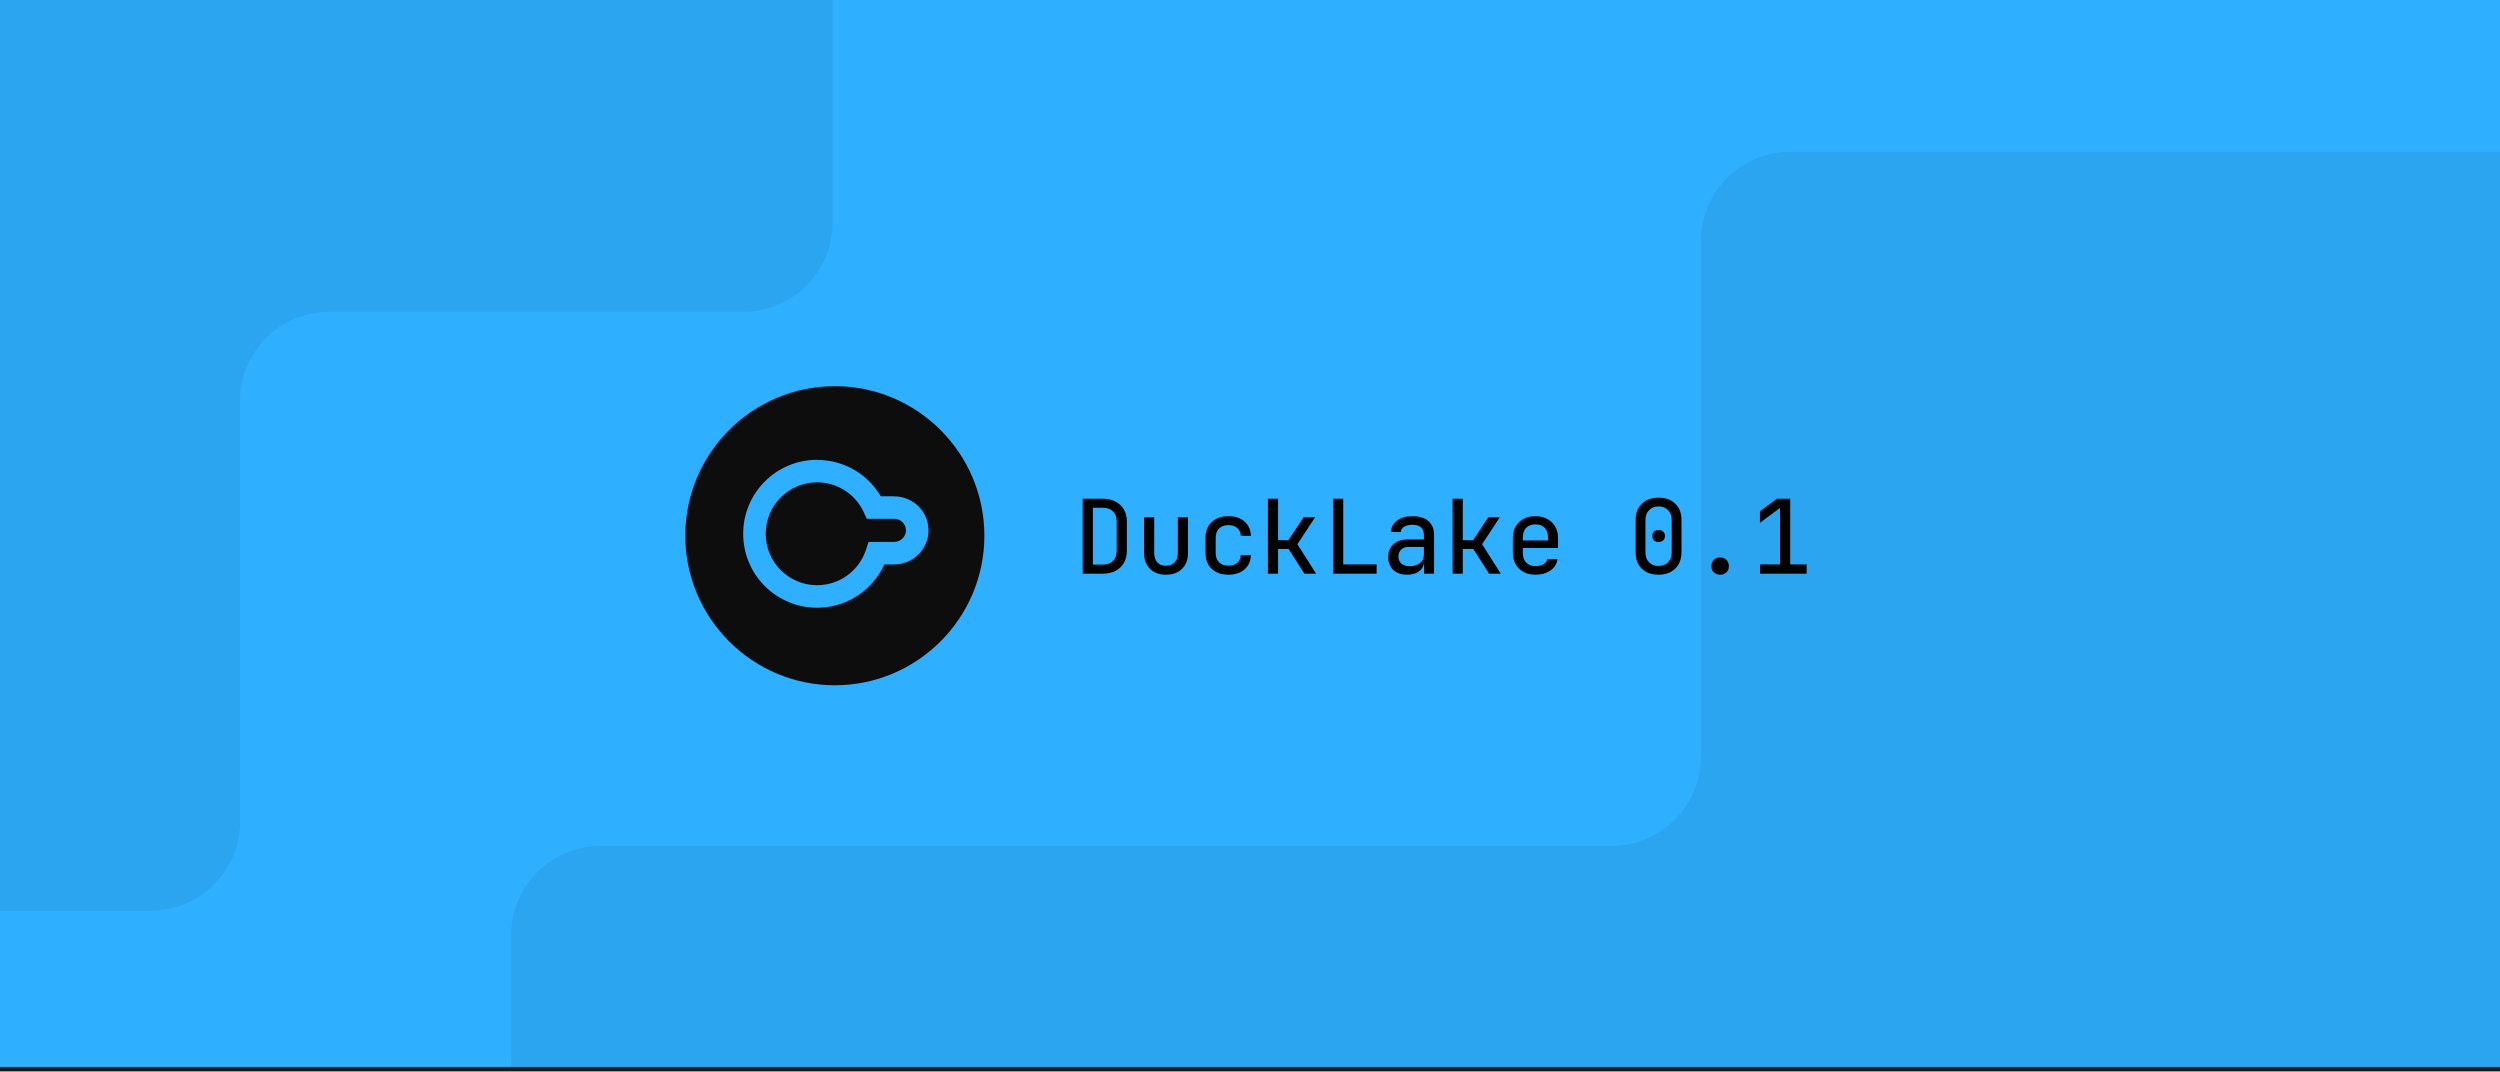
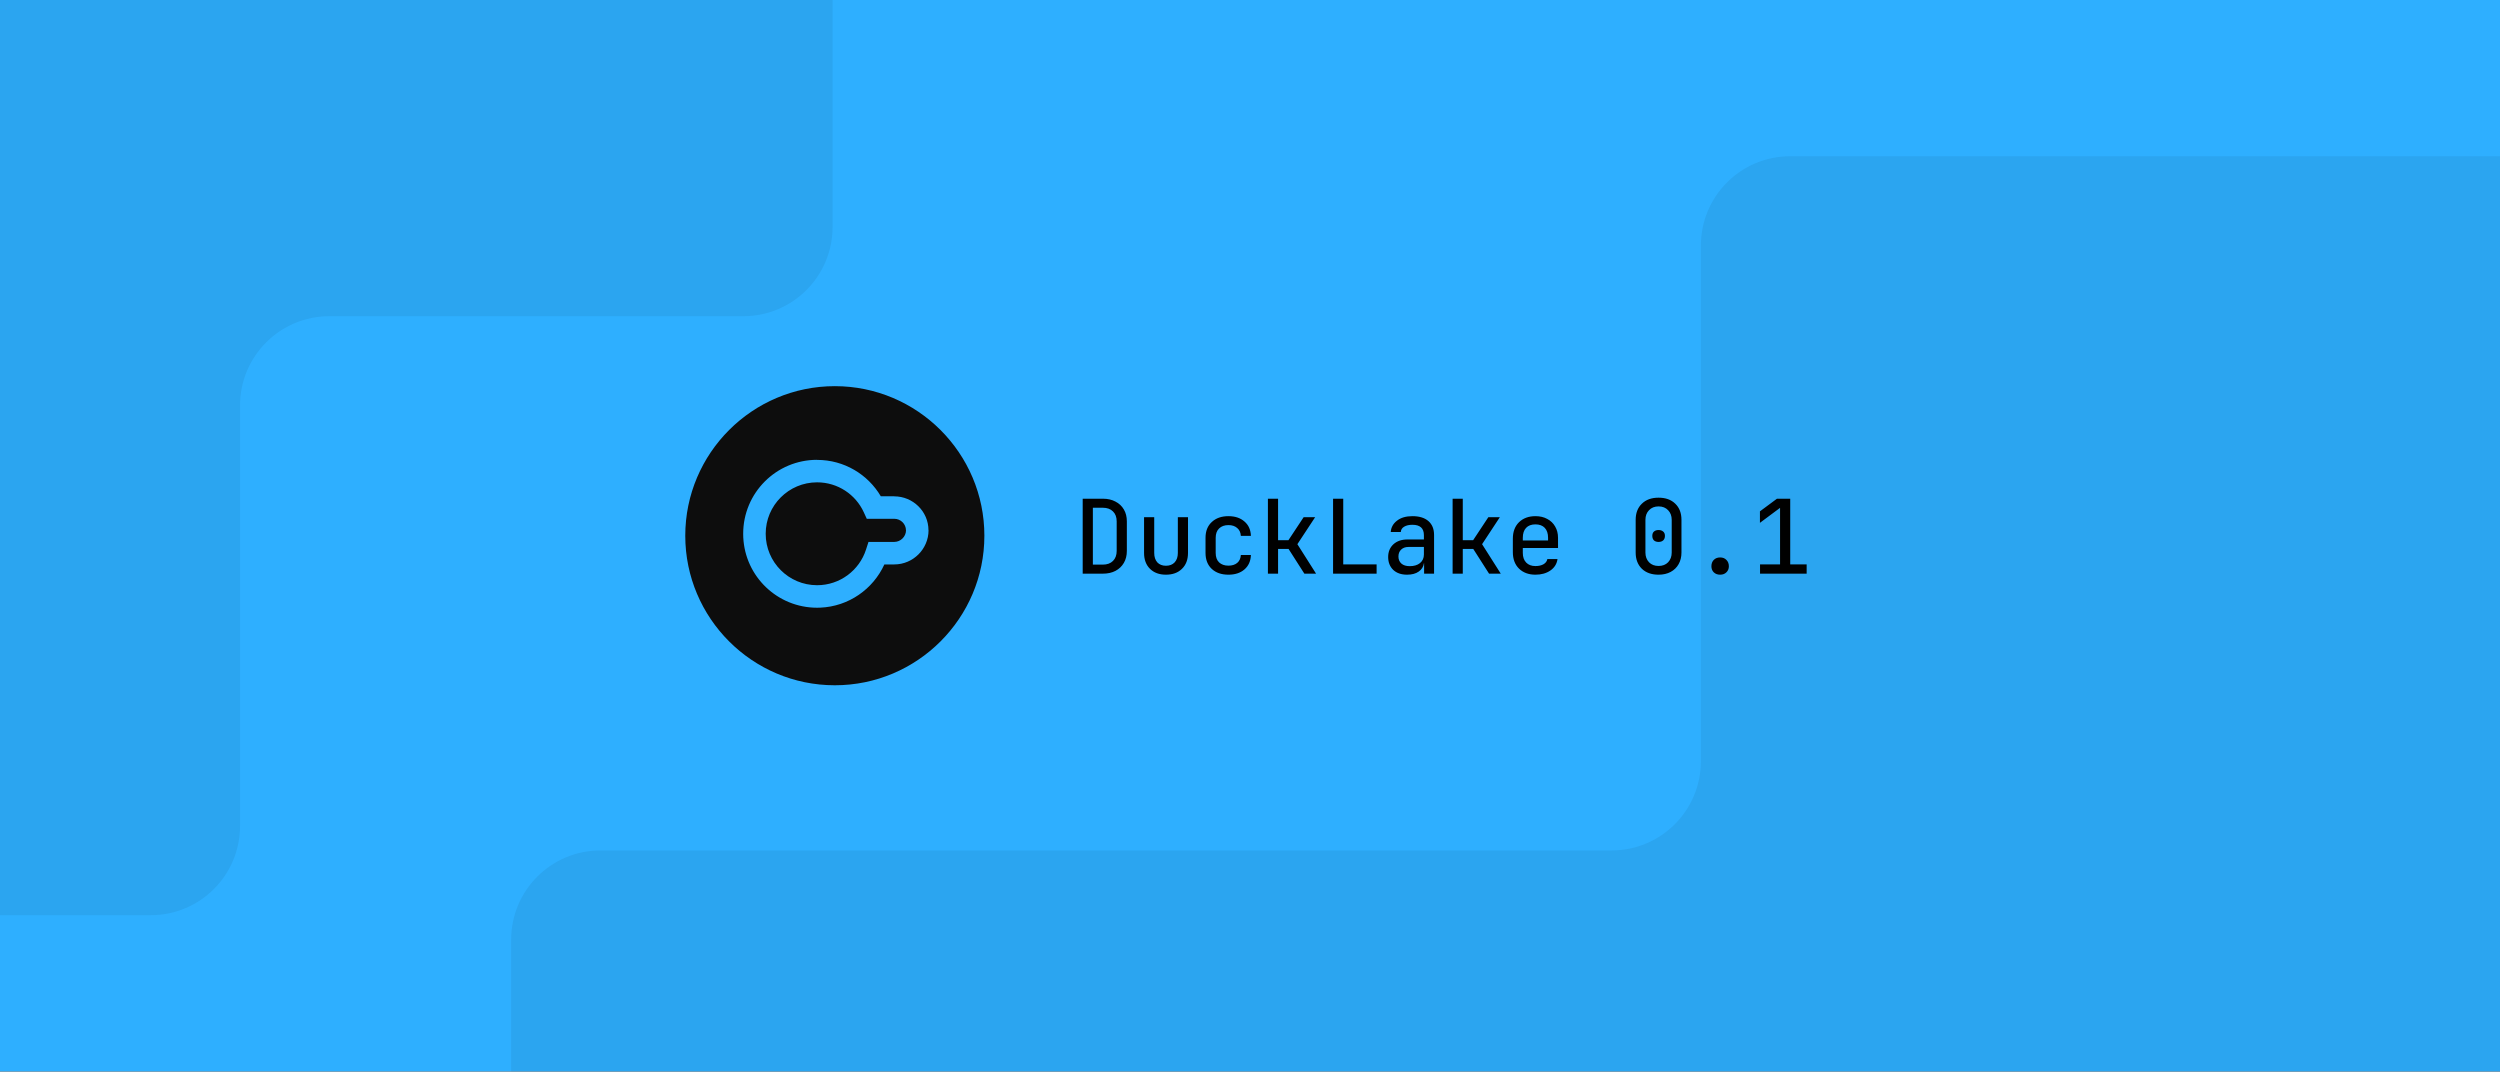
<svg xmlns="http://www.w3.org/2000/svg" width="560" height="240" viewBox="0 0 560 240" fill="none">
  <g clip-path="url(#clip0_7373_33692)">
    <rect width="560" height="240" fill="#1A1A1A" />
    <g clip-path="url(#clip1_7373_33692)">
-       <rect width="560" height="240" transform="translate(0 -1)" fill="#2EAFFF" />
-       <path d="M134.5 189.5L361 189.5C372.046 189.5 381 180.546 381 169.5L381 54C381.001 42.954 389.955 34 401 34L598.5 34C609.546 34 618.5 42.954 618.5 54L618.5 308C618.5 319.046 609.545 328 598.5 328L134.5 328C123.454 328 114.5 319.046 114.5 308L114.5 209.5C114.5 198.454 123.454 189.5 134.5 189.5Z" fill="black" fill-opacity="0.06" />
-       <path d="M186.5 49.83L186.5 -23C186.5 -34.045 177.546 -42.999 166.5 -43L-28 -43C-39.046 -43 -48 -34.046 -48 -23L-48 184C-48 195.046 -39.046 204 -28 204L33.769 204C44.815 204 53.769 195.046 53.769 184L53.769 89.83C53.769 78.784 62.724 69.83 73.769 69.83L166.5 69.83C177.546 69.83 186.5 60.876 186.5 49.83Z" fill="black" fill-opacity="0.06" />
+       <rect width="560" height="240" fill="#2EAFFF" />
+       <path d="M134.5 190.5L361 190.5C372.046 190.5 381 181.546 381 170.5L381 55C381.001 43.954 389.955 35 401 35L598.5 35C609.546 35 618.5 43.954 618.5 55L618.5 309C618.5 320.046 609.545 329 598.5 329L134.5 329C123.454 329 114.5 320.046 114.5 309L114.5 210.5C114.5 199.454 123.454 190.5 134.5 190.5Z" fill="black" fill-opacity="0.06" />
+       <path d="M186.5 50.83L186.5 -22C186.5 -33.045 177.546 -41.999 166.5 -42L-28 -42C-39.046 -42 -48 -33.046 -48 -22L-48 185C-48 196.046 -39.046 205 -28 205L33.769 205C44.815 205 53.769 196.046 53.769 185L53.769 90.83C53.769 79.784 62.724 70.83 73.769 70.83L166.5 70.83C177.546 70.83 186.5 61.876 186.5 50.83Z" fill="black" fill-opacity="0.06" />
    </g>
    <path d="M187 86.5C168.53 86.5 153.5 101.53 153.5 120C153.5 138.47 168.53 153.5 187 153.5C205.47 153.5 220.5 138.47 220.5 120C220.5 101.53 205.47 86.5 187 86.5Z" fill="#0D0D0D" />
    <path fill-rule="evenodd" clip-rule="evenodd" d="M183.028 103.017C189.119 103.017 194.419 106.286 197.299 111.163H200.308V111.181C204.464 111.181 207.968 114.523 207.977 118.764H207.995C207.994 122.977 204.539 126.432 200.326 126.433H198.098C195.574 131.955 190.117 135.855 183.715 136.116L183.028 136.13L182.176 136.108C173.422 135.664 166.473 128.439 166.473 119.575V119.556C166.473 110.405 173.878 103.001 183.028 103V103.017ZM183.028 108.043C176.681 108.044 171.516 113.191 171.516 119.556V119.575C171.516 125.921 176.664 131.086 183.028 131.087C188.141 131.087 192.479 127.755 193.977 123.135L194.542 121.389H200.326C201.73 121.389 202.941 120.201 202.951 118.781H202.934C202.934 117.388 201.771 116.207 200.308 116.207H194.155L193.485 114.743C191.669 110.776 187.665 108.043 183.028 108.043Z" fill="#2EAFFF" />
    <path d="M242.524 128.5V111.71H247.032C248.121 111.71 249.064 111.925 249.861 112.354C250.674 112.768 251.302 113.358 251.747 114.125C252.192 114.876 252.414 115.766 252.414 116.793V123.394C252.414 124.421 252.192 125.318 251.747 126.085C251.302 126.852 250.674 127.45 249.861 127.879C249.064 128.293 248.121 128.5 247.032 128.5H242.524ZM244.801 126.476H247.032C247.998 126.476 248.757 126.2 249.309 125.648C249.861 125.096 250.137 124.345 250.137 123.394V116.793C250.137 115.842 249.861 115.099 249.309 114.562C248.757 114.01 247.998 113.734 247.032 113.734H244.801V126.476ZM261.168 128.73C259.681 128.73 258.492 128.293 257.603 127.419C256.714 126.545 256.269 125.357 256.269 123.854V115.85H258.546V123.854C258.546 124.743 258.776 125.449 259.236 125.97C259.711 126.476 260.355 126.729 261.168 126.729C261.996 126.729 262.648 126.476 263.123 125.97C263.598 125.449 263.836 124.743 263.836 123.854V115.85H266.113V123.854C266.113 125.357 265.661 126.545 264.756 127.419C263.867 128.293 262.671 128.73 261.168 128.73ZM275.166 128.73C273.617 128.73 272.375 128.301 271.44 127.442C270.505 126.568 270.037 125.372 270.037 123.854V120.473C270.037 118.97 270.505 117.79 271.44 116.931C272.375 116.057 273.617 115.62 275.166 115.62C276.653 115.62 277.849 116.019 278.754 116.816C279.674 117.598 280.157 118.671 280.203 120.036H277.949C277.903 119.269 277.627 118.679 277.121 118.265C276.63 117.836 275.979 117.621 275.166 117.621C274.292 117.621 273.594 117.874 273.073 118.38C272.567 118.871 272.314 119.568 272.314 120.473V123.854C272.314 124.774 272.567 125.479 273.073 125.97C273.594 126.461 274.292 126.706 275.166 126.706C275.994 126.706 276.653 126.499 277.144 126.085C277.635 125.671 277.903 125.081 277.949 124.314H280.203C280.157 125.679 279.674 126.76 278.754 127.557C277.849 128.339 276.653 128.73 275.166 128.73ZM284.012 128.5V111.71H286.289V121.002H288.612L292.016 115.85H294.592L290.613 121.899L294.799 128.5H292.177L288.635 122.957H286.289V128.5H284.012ZM298.608 128.5V111.71H300.885V126.43H308.36V128.5H298.608ZM315.182 128.73C313.879 128.73 312.844 128.37 312.077 127.649C311.326 126.913 310.95 125.955 310.95 124.774C310.95 123.593 311.341 122.643 312.123 121.922C312.92 121.201 313.963 120.841 315.251 120.841H318.954V119.875C318.954 118.326 318.095 117.552 316.378 117.552C315.611 117.552 314.99 117.698 314.515 117.989C314.055 118.265 313.81 118.656 313.779 119.162H311.525C311.602 118.135 312.069 117.291 312.928 116.632C313.787 115.957 314.937 115.62 316.378 115.62C317.927 115.62 319.123 115.988 319.966 116.724C320.809 117.46 321.231 118.495 321.231 119.829V128.5H319V126.177H318.954C318.847 126.959 318.456 127.58 317.781 128.04C317.122 128.5 316.255 128.73 315.182 128.73ZM315.78 126.821C316.746 126.821 317.513 126.591 318.08 126.131C318.663 125.656 318.954 125.012 318.954 124.199V122.52H315.458C314.799 122.52 314.262 122.719 313.848 123.118C313.449 123.501 313.25 124.015 313.25 124.659C313.25 125.318 313.472 125.847 313.917 126.246C314.362 126.629 314.983 126.821 315.78 126.821ZM325.385 128.5V111.71H327.662V121.002H329.985L333.389 115.85H335.965L331.986 121.899L336.172 128.5H333.55L330.008 122.957H327.662V128.5H325.385ZM343.937 128.73C342.419 128.73 341.192 128.278 340.257 127.373C339.337 126.468 338.877 125.234 338.877 123.67V120.68C338.877 119.116 339.337 117.882 340.257 116.977C341.192 116.072 342.419 115.62 343.937 115.62C344.949 115.62 345.831 115.827 346.582 116.241C347.349 116.64 347.939 117.207 348.353 117.943C348.782 118.664 348.997 119.507 348.997 120.473V122.75H341.108V123.854C341.108 124.774 341.361 125.495 341.867 126.016C342.373 126.537 343.063 126.798 343.937 126.798C344.673 126.798 345.279 126.66 345.754 126.384C346.229 126.108 346.513 125.725 346.605 125.234H348.882C348.729 126.307 348.2 127.158 347.295 127.787C346.39 128.416 345.271 128.73 343.937 128.73ZM341.108 120.473V121.071H346.766V120.473C346.766 119.507 346.521 118.763 346.03 118.242C345.539 117.721 344.842 117.46 343.937 117.46C343.032 117.46 342.335 117.721 341.844 118.242C341.353 118.763 341.108 119.507 341.108 120.473ZM371.519 128.73C369.94 128.73 368.69 128.285 367.77 127.396C366.85 126.491 366.39 125.28 366.39 123.762V116.448C366.39 114.93 366.85 113.726 367.77 112.837C368.69 111.932 369.94 111.48 371.519 111.48C373.098 111.48 374.348 111.932 375.268 112.837C376.188 113.726 376.648 114.93 376.648 116.448V123.762C376.648 124.759 376.433 125.633 376.004 126.384C375.59 127.12 375 127.695 374.233 128.109C373.466 128.523 372.562 128.73 371.519 128.73ZM371.519 126.775C372.408 126.775 373.121 126.499 373.658 125.947C374.195 125.38 374.463 124.651 374.463 123.762V116.448C374.463 115.559 374.195 114.838 373.658 114.286C373.121 113.719 372.408 113.435 371.519 113.435C370.63 113.435 369.917 113.719 369.38 114.286C368.843 114.838 368.575 115.559 368.575 116.448V123.762C368.575 124.651 368.843 125.38 369.38 125.947C369.917 126.499 370.63 126.775 371.519 126.775ZM371.519 121.393C371.09 121.393 370.745 121.278 370.484 121.048C370.239 120.803 370.116 120.465 370.116 120.036C370.116 119.607 370.239 119.285 370.484 119.07C370.745 118.84 371.09 118.725 371.519 118.725C371.948 118.725 372.293 118.84 372.554 119.07C372.815 119.285 372.945 119.607 372.945 120.036C372.945 120.465 372.815 120.803 372.554 121.048C372.293 121.278 371.948 121.393 371.519 121.393ZM385.31 128.73C384.727 128.73 384.252 128.554 383.884 128.201C383.531 127.848 383.355 127.396 383.355 126.844C383.355 126.261 383.531 125.786 383.884 125.418C384.252 125.05 384.727 124.866 385.31 124.866C385.893 124.866 386.36 125.05 386.713 125.418C387.081 125.786 387.265 126.261 387.265 126.844C387.265 127.396 387.081 127.848 386.713 128.201C386.36 128.554 385.893 128.73 385.31 128.73ZM394.248 128.5V126.43H398.733V113.757L394.225 117.115V114.539L398.043 111.71H401.01V126.43H404.69V128.5H394.248Z" fill="black" />
  </g>
  <defs>
    <clipPath id="clip0_7373_33692">
      <rect width="560" height="240" fill="white" />
    </clipPath>
    <clipPath id="clip1_7373_33692">
-       <rect width="560" height="240" fill="white" transform="translate(0 -1)" />
+       <rect width="560" height="240" fill="white" />
    </clipPath>
  </defs>
</svg>
